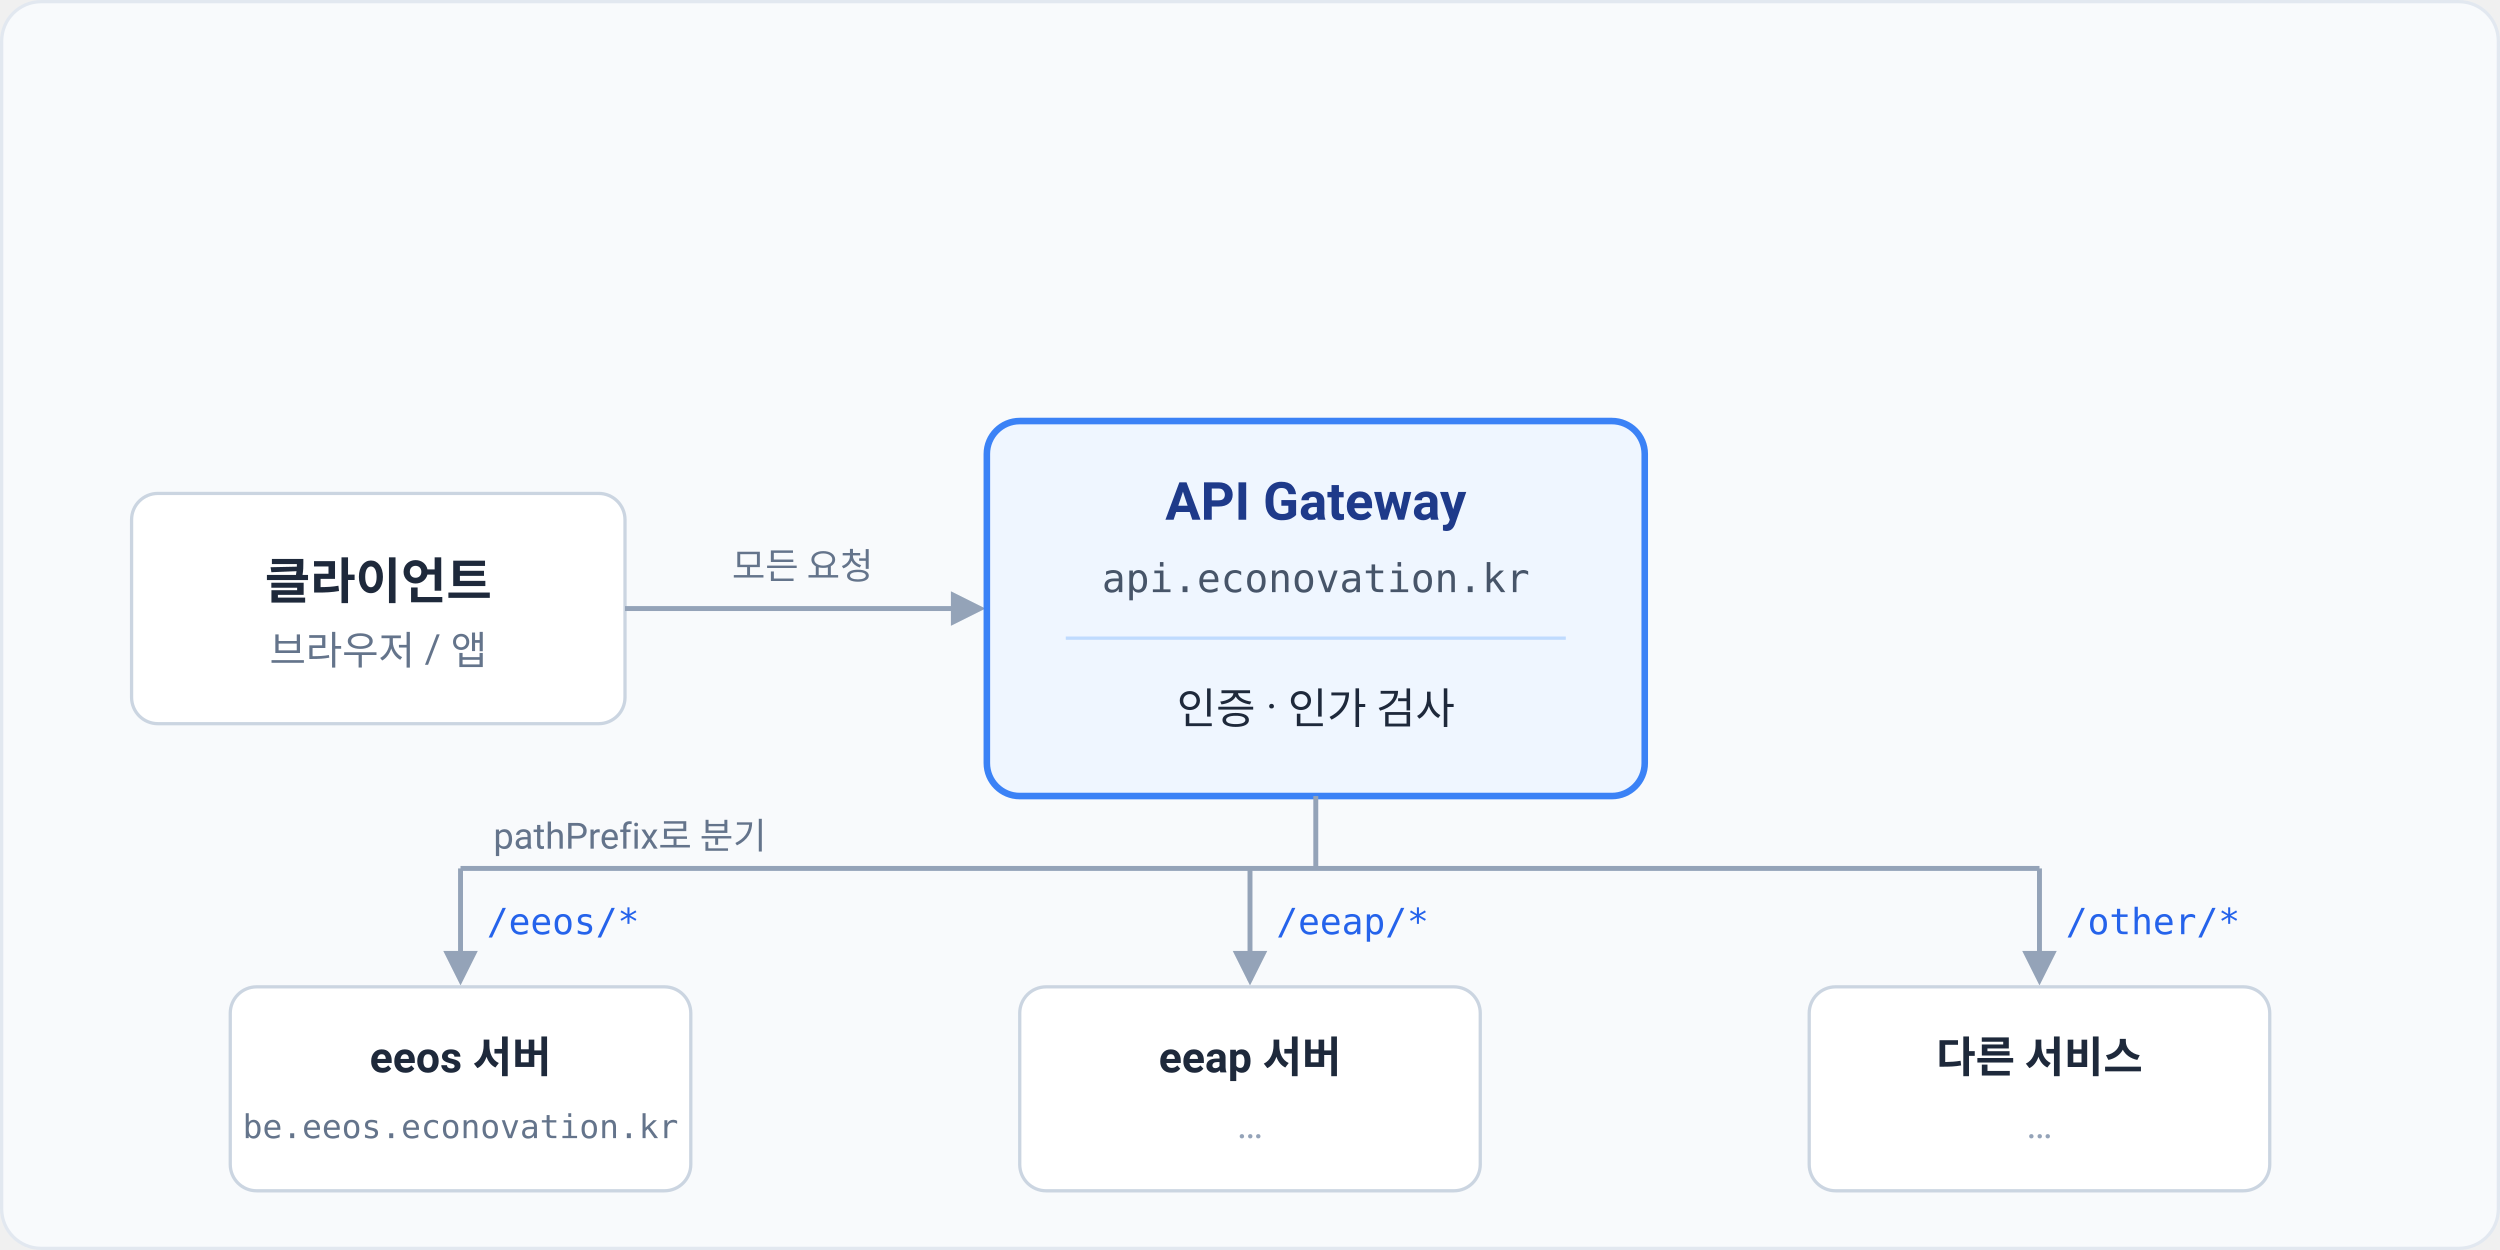
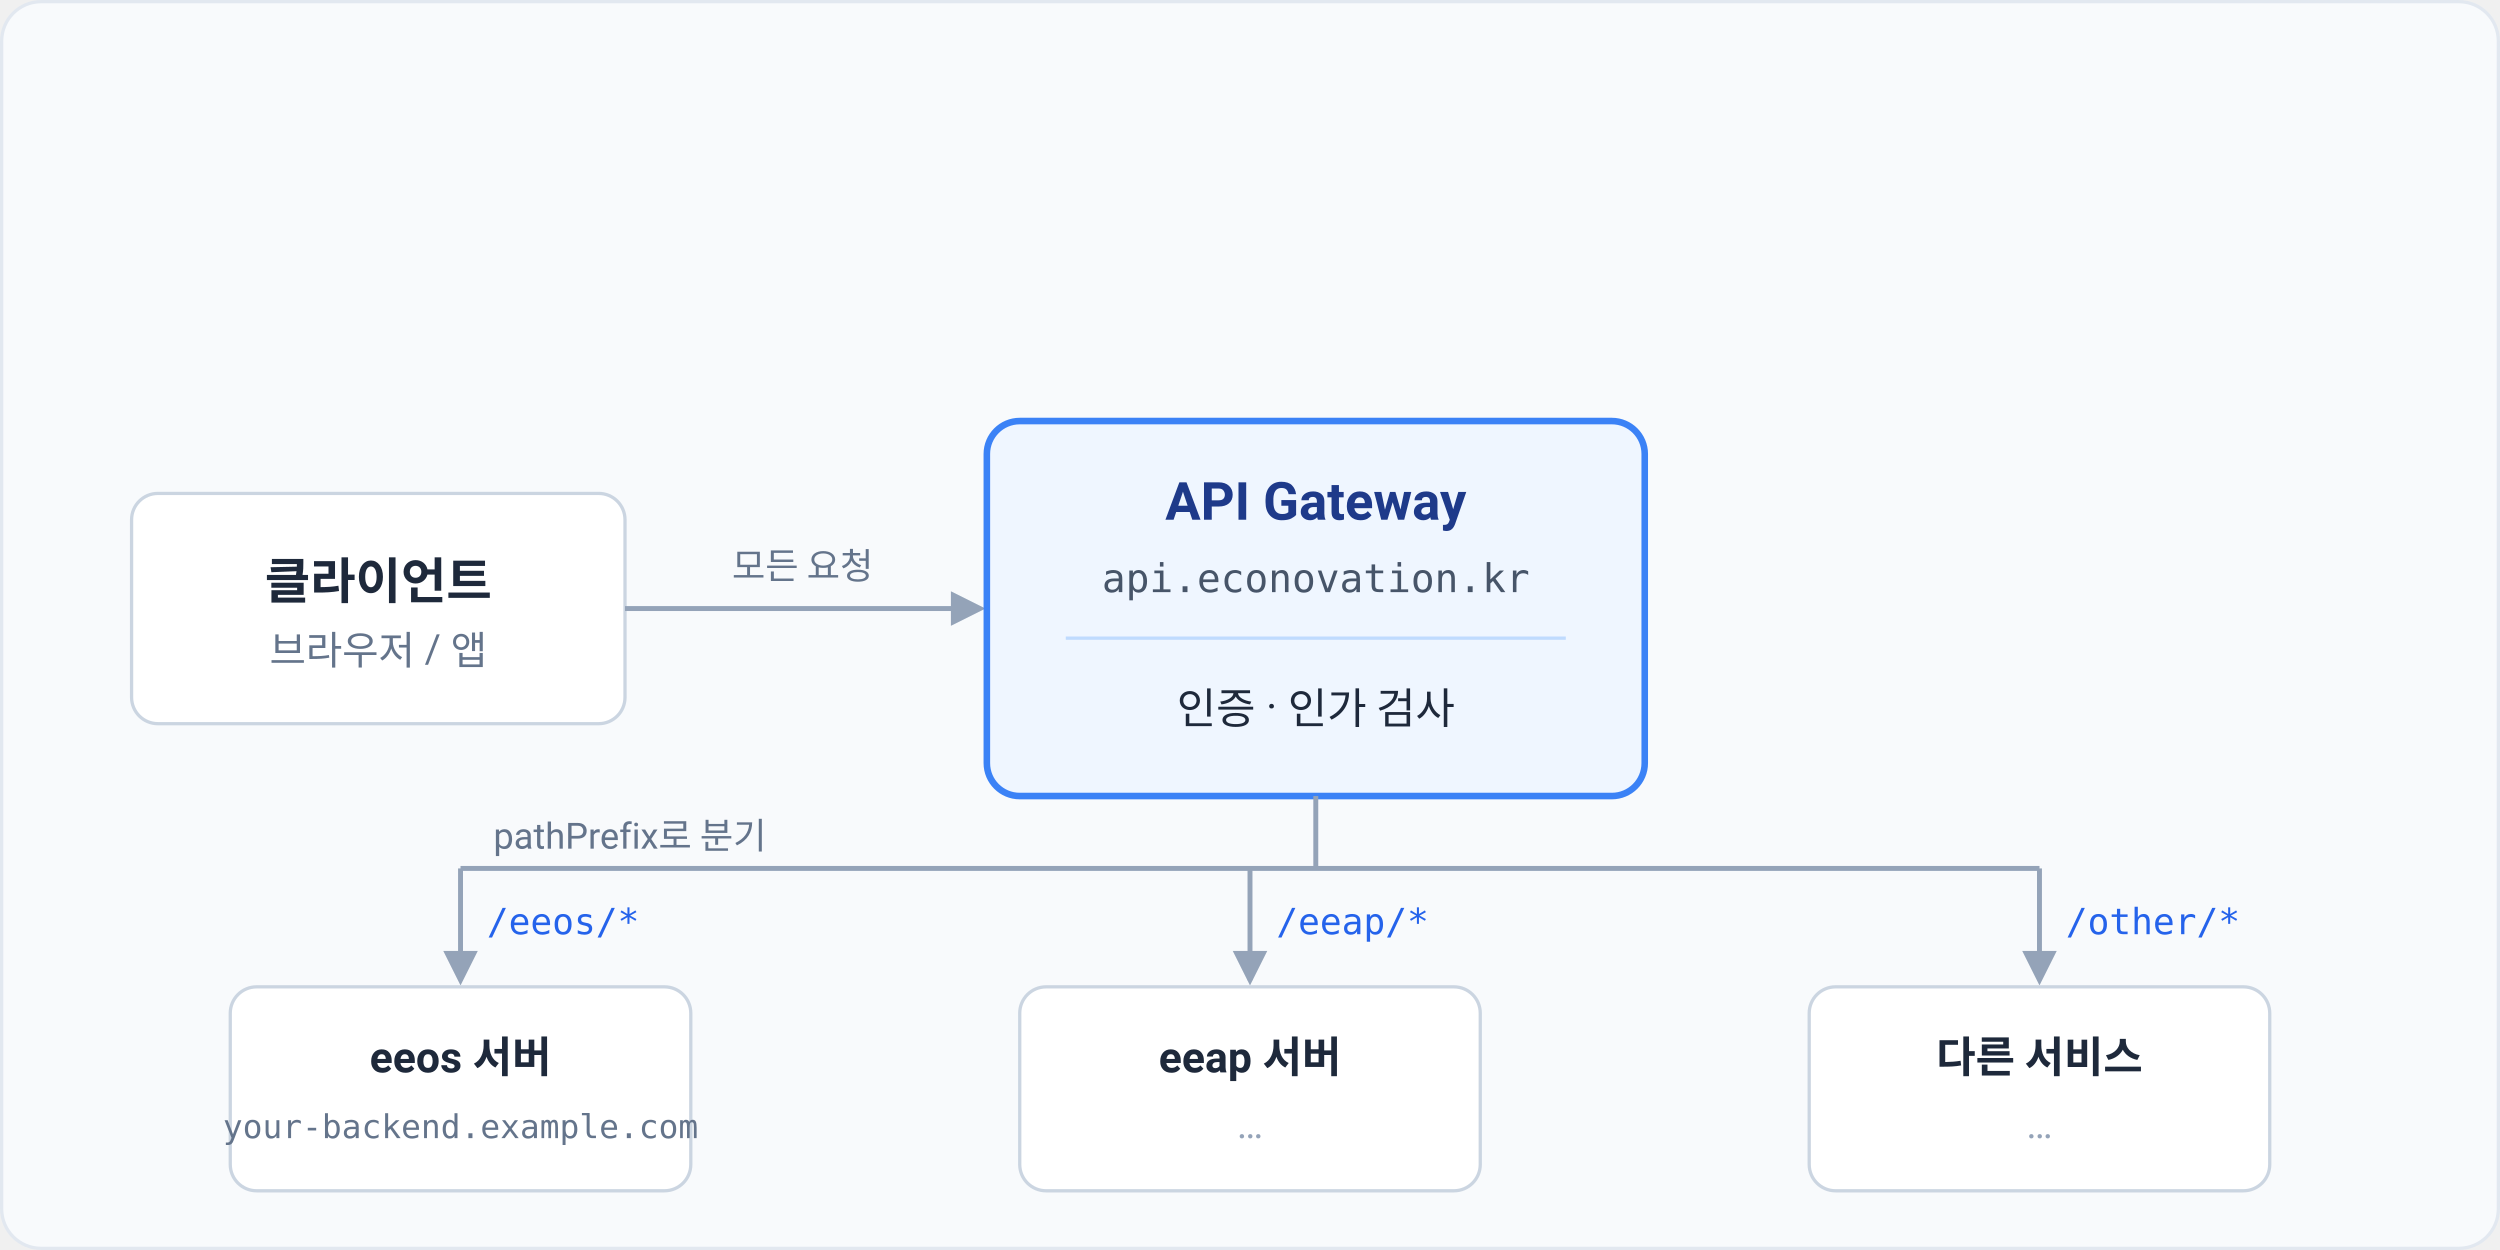
<svg xmlns="http://www.w3.org/2000/svg" viewBox="0 0 760 380" font-family="-apple-system,BlinkMacSystemFont,'Segoe UI',Roboto,'Apple SD Gothic Neo','Malgun Gothic','Noto Sans KR',sans-serif" font-size="13" fill="#1e293b">
  <defs>
    <marker id="ah" viewBox="0 0 10 10" refX="8.5" refY="5" markerWidth="7" markerHeight="7" orient="auto">
      <path d="M0,0 L10,5 L0,10 z" fill="#94a3b8" />
    </marker>
  </defs>
  <rect x="0.5" y="0.5" width="759" height="379" rx="12" fill="#f8fafc" stroke="#e2e8f0" />
  <rect x="40" y="150" width="150" height="70" rx="8" fill="#ffffff" stroke="#cbd5e1" />
  <text x="115" y="182" text-anchor="middle" font-weight="600" font-size="15">클라이언트</text>
  <text x="115" y="202" text-anchor="middle" font-size="12" fill="#64748b">브라우저 / 앱</text>
  <line x1="190" y1="185" x2="298" y2="185" stroke="#94a3b8" stroke-width="1.5" marker-end="url(#ah)" />
  <text x="244" y="176" text-anchor="middle" font-size="11" fill="#64748b">모든 요청</text>
  <rect x="300" y="128" width="200" height="114" rx="10" fill="#eff6ff" stroke="#3b82f6" stroke-width="2" />
  <text x="400" y="158" text-anchor="middle" font-weight="700" font-size="16" fill="#1e3a8a">API Gateway</text>
  <text x="400" y="180" text-anchor="middle" font-size="12" fill="#475569" font-family="'SFMono-Regular',Consolas,Menlo,monospace">api.econovation.kr</text>
  <line x1="324" y1="194" x2="476" y2="194" stroke="#bfdbfe" />
  <text x="400" y="220" text-anchor="middle" font-size="13">인증 · 인가 검사</text>
  <line x1="400" y1="242" x2="400" y2="264" stroke="#94a3b8" stroke-width="1.5" />
  <text x="150" y="258" font-size="11" fill="#64748b">pathPrefix로 분기</text>
  <line x1="140" y1="264" x2="620" y2="264" stroke="#94a3b8" stroke-width="1.5" />
  <line x1="140" y1="264" x2="140" y2="298" stroke="#94a3b8" stroke-width="1.5" marker-end="url(#ah)" />
  <line x1="380" y1="264" x2="380" y2="298" stroke="#94a3b8" stroke-width="1.5" marker-end="url(#ah)" />
  <line x1="620" y1="264" x2="620" y2="298" stroke="#94a3b8" stroke-width="1.5" marker-end="url(#ah)" />
  <text x="148" y="284" font-size="11" fill="#2563eb" font-family="'SFMono-Regular',Consolas,Menlo,monospace">/eeos/*</text>
  <text x="388" y="284" font-size="11" fill="#2563eb" font-family="'SFMono-Regular',Consolas,Menlo,monospace">/eeap/*</text>
  <text x="628" y="284" font-size="11" fill="#2563eb" font-family="'SFMono-Regular',Consolas,Menlo,monospace">/other/*</text>
  <rect x="70" y="300" width="140" height="62" rx="8" fill="#ffffff" stroke="#cbd5e1" />
  <text x="140" y="326" text-anchor="middle" font-weight="600" font-size="13">eeos 서버</text>
-   <text x="140" y="346" text-anchor="middle" font-size="10" fill="#64748b" font-family="'SFMono-Regular',Consolas,Menlo,monospace">be.eeos.econovation.kr</text>
+   <text x="140" y="346" text-anchor="middle" font-size="10" fill="#64748b" font-family="'SFMono-Regular',Consolas,Menlo,monospace">your-backend.example.com</text>
  <rect x="310" y="300" width="140" height="62" rx="8" fill="#ffffff" stroke="#cbd5e1" />
  <text x="380" y="326" text-anchor="middle" font-weight="600" font-size="13">eeap 서버</text>
  <text x="380" y="346" text-anchor="middle" font-size="12" fill="#94a3b8">…</text>
  <rect x="550" y="300" width="140" height="62" rx="8" fill="#ffffff" stroke="#cbd5e1" />
  <text x="620" y="326" text-anchor="middle" font-weight="600" font-size="13">다른 서비스</text>
  <text x="620" y="346" text-anchor="middle" font-size="12" fill="#94a3b8">…</text>
</svg>
